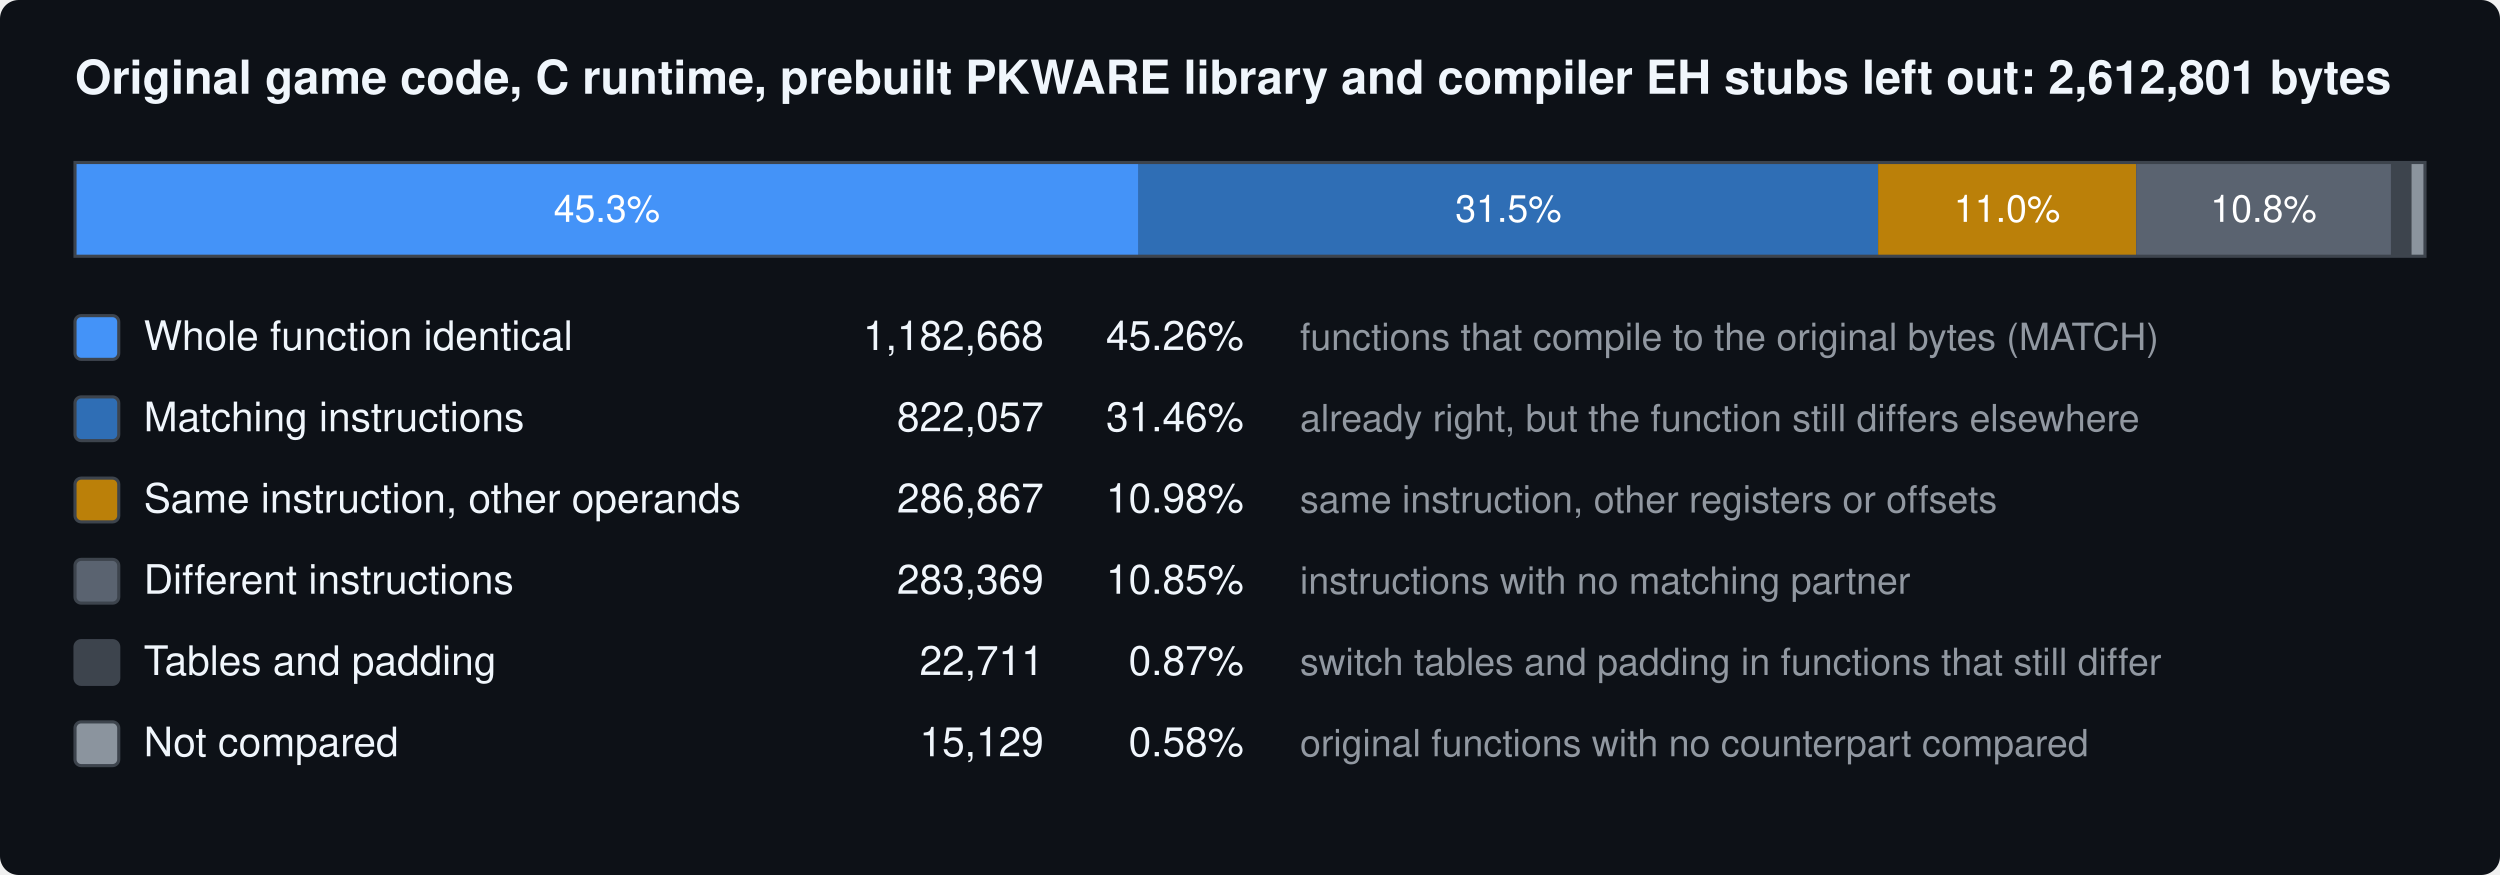
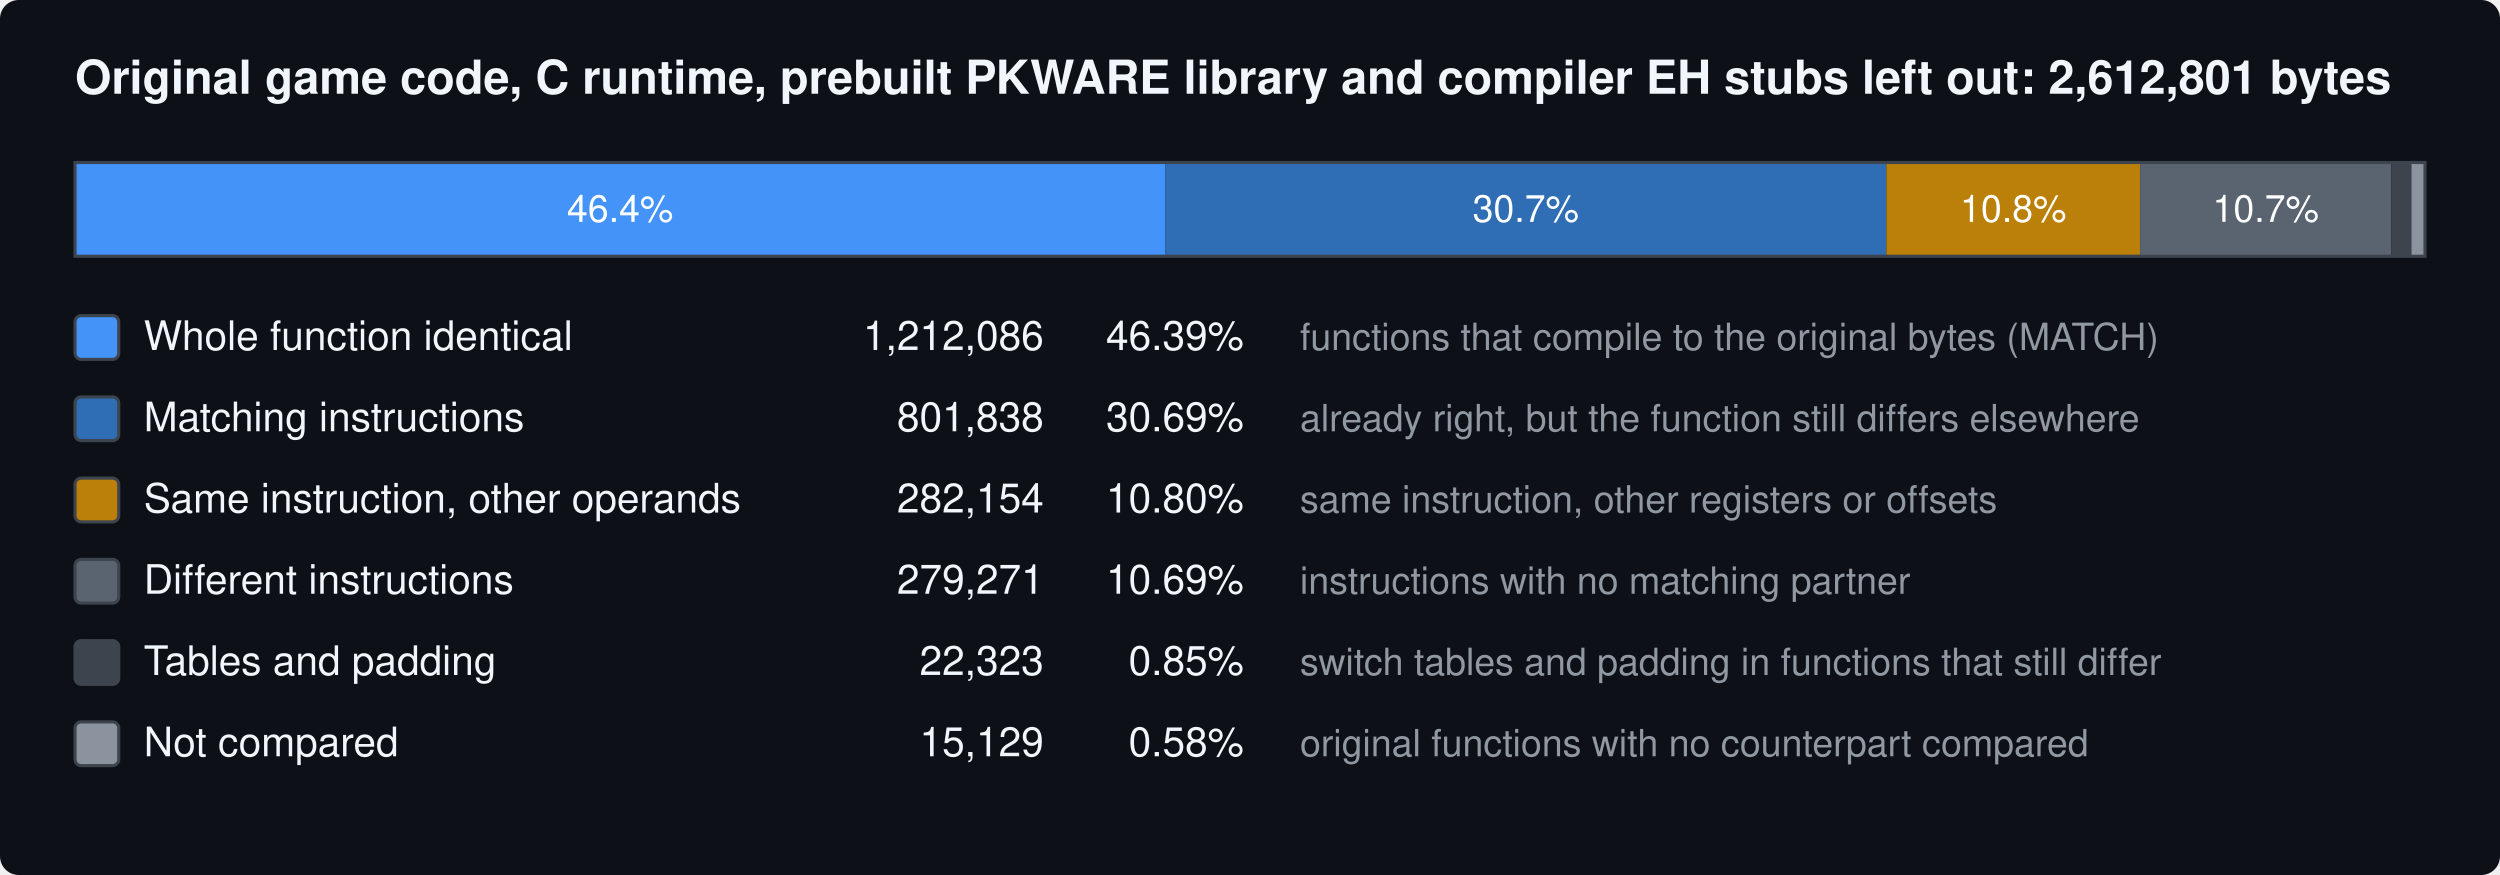
<svg xmlns="http://www.w3.org/2000/svg" width="800" height="280" viewBox="0 0 800 280" font-family="system-ui, -apple-system, Segoe UI, Helvetica, Arial, sans-serif">
  <rect width="800" height="280" rx="6" fill="#0d1117" />
  <text x="24" y="30" font-size="15" font-weight="600" fill="#f0f6fc">Original game code, C runtime, prebuilt PKWARE library and compiler EH stubs left out: 2,612,801 bytes</text>
-   <rect x="24.00" y="52" width="340.39" height="30" fill="#4493f8" />
-   <text x="194.19" y="71" font-size="12" text-anchor="middle" fill="#ffffff">45.3%</text>
-   <rect x="364.39" y="52" width="236.60" height="30" fill="#2f6eb5" />
-   <text x="482.69" y="71" font-size="12" text-anchor="middle" fill="#ffffff">31.5%</text>
-   <rect x="600.99" y="52" width="82.56" height="30" fill="#bb8009" />
-   <text x="642.27" y="71" font-size="12" text-anchor="middle" fill="#ffffff">11.0%</text>
-   <rect x="683.55" y="52" width="81.56" height="30" fill="#5a6370" />
-   <text x="724.33" y="71" font-size="12" text-anchor="middle" fill="#ffffff">10.8%</text>
-   <rect x="765.11" y="52" width="6.54" height="30" fill="#3d444d" />
+   <rect x="24.00" y="52" width="348.85" height="30" fill="#4493f8" />
+   <text x="198.43" y="71" font-size="12" text-anchor="middle" fill="#ffffff">46.4%</text>
+   <rect x="372.85" y="52" width="230.78" height="30" fill="#2f6eb5" />
+   <text x="488.24" y="71" font-size="12" text-anchor="middle" fill="#ffffff">30.7%</text>
+   <rect x="603.63" y="52" width="81.21" height="30" fill="#bb8009" />
+   <text x="644.24" y="71" font-size="12" text-anchor="middle" fill="#ffffff">10.8%</text>
+   <rect x="684.84" y="52" width="80.38" height="30" fill="#5a6370" />
+   <text x="725.03" y="71" font-size="12" text-anchor="middle" fill="#ffffff">10.7%</text>
+   <rect x="765.22" y="52" width="6.42" height="30" fill="#3d444d" />
  <rect x="771.65" y="52" width="4.35" height="30" fill="#8b949e" />
  <rect x="24" y="52" width="752" height="30" fill="none" stroke="#3d444d" />
  <rect x="24" y="101" width="14" height="14" rx="2" fill="#4493f8" stroke="#3d444d" />
  <text x="46" y="112" font-size="13" fill="#f0f6fc">Whole function identical</text>
-   <text x="334" y="112" font-size="13" text-anchor="end" fill="#f0f6fc">1,182,668</text>
-   <text x="398" y="112" font-size="13" text-anchor="end" fill="#f0f6fc">45.26%</text>
+   <text x="334" y="112" font-size="13" text-anchor="end" fill="#f0f6fc">1,212,086</text>
+   <text x="398" y="112" font-size="13" text-anchor="end" fill="#f0f6fc">46.39%</text>
  <text x="416" y="112" font-size="12" fill="#9198a1">functions that compile to the original bytes (MATCH)</text>
  <rect x="24" y="127" width="14" height="14" rx="2" fill="#2f6eb5" stroke="#3d444d" />
  <text x="46" y="138" font-size="13" fill="#f0f6fc">Matching instructions</text>
-   <text x="334" y="138" font-size="13" text-anchor="end" fill="#f0f6fc">822,057</text>
-   <text x="398" y="138" font-size="13" text-anchor="end" fill="#f0f6fc">31.46%</text>
+   <text x="334" y="138" font-size="13" text-anchor="end" fill="#f0f6fc">801,838</text>
+   <text x="398" y="138" font-size="13" text-anchor="end" fill="#f0f6fc">30.69%</text>
  <text x="416" y="138" font-size="12" fill="#9198a1">already right, but the function still differs elsewhere</text>
  <rect x="24" y="153" width="14" height="14" rx="2" fill="#bb8009" stroke="#3d444d" />
  <text x="46" y="164" font-size="13" fill="#f0f6fc">Same instruction, other operands</text>
-   <text x="334" y="164" font-size="13" text-anchor="end" fill="#f0f6fc">286,867</text>
-   <text x="398" y="164" font-size="13" text-anchor="end" fill="#f0f6fc">10.98%</text>
+   <text x="334" y="164" font-size="13" text-anchor="end" fill="#f0f6fc">282,154</text>
+   <text x="398" y="164" font-size="13" text-anchor="end" fill="#f0f6fc">10.80%</text>
  <text x="416" y="164" font-size="12" fill="#9198a1">same instruction, other registers or offsets</text>
  <rect x="24" y="179" width="14" height="14" rx="2" fill="#5a6370" stroke="#3d444d" />
  <text x="46" y="190" font-size="13" fill="#f0f6fc">Different instructions</text>
-   <text x="334" y="190" font-size="13" text-anchor="end" fill="#f0f6fc">283,369</text>
-   <text x="398" y="190" font-size="13" text-anchor="end" fill="#f0f6fc">10.85%</text>
+   <text x="334" y="190" font-size="13" text-anchor="end" fill="#f0f6fc">279,271</text>
+   <text x="398" y="190" font-size="13" text-anchor="end" fill="#f0f6fc">10.69%</text>
  <text x="416" y="190" font-size="12" fill="#9198a1">instructions with no matching partner</text>
  <rect x="24" y="205" width="14" height="14" rx="2" fill="#3d444d" stroke="#3d444d" />
  <text x="46" y="216" font-size="13" fill="#f0f6fc">Tables and padding</text>
-   <text x="334" y="216" font-size="13" text-anchor="end" fill="#f0f6fc">22,711</text>
-   <text x="398" y="216" font-size="13" text-anchor="end" fill="#f0f6fc">0.87%</text>
+   <text x="334" y="216" font-size="13" text-anchor="end" fill="#f0f6fc">22,323</text>
+   <text x="398" y="216" font-size="13" text-anchor="end" fill="#f0f6fc">0.85%</text>
  <text x="416" y="216" font-size="12" fill="#9198a1">switch tables and padding in functions that still differ</text>
  <rect x="24" y="231" width="14" height="14" rx="2" fill="#8b949e" stroke="#3d444d" />
  <text x="46" y="242" font-size="13" fill="#f0f6fc">Not compared</text>
  <text x="334" y="242" font-size="13" text-anchor="end" fill="#f0f6fc">15,129</text>
  <text x="398" y="242" font-size="13" text-anchor="end" fill="#f0f6fc">0.58%</text>
  <text x="416" y="242" font-size="12" fill="#9198a1">original functions with no counterpart compared</text>
</svg>
